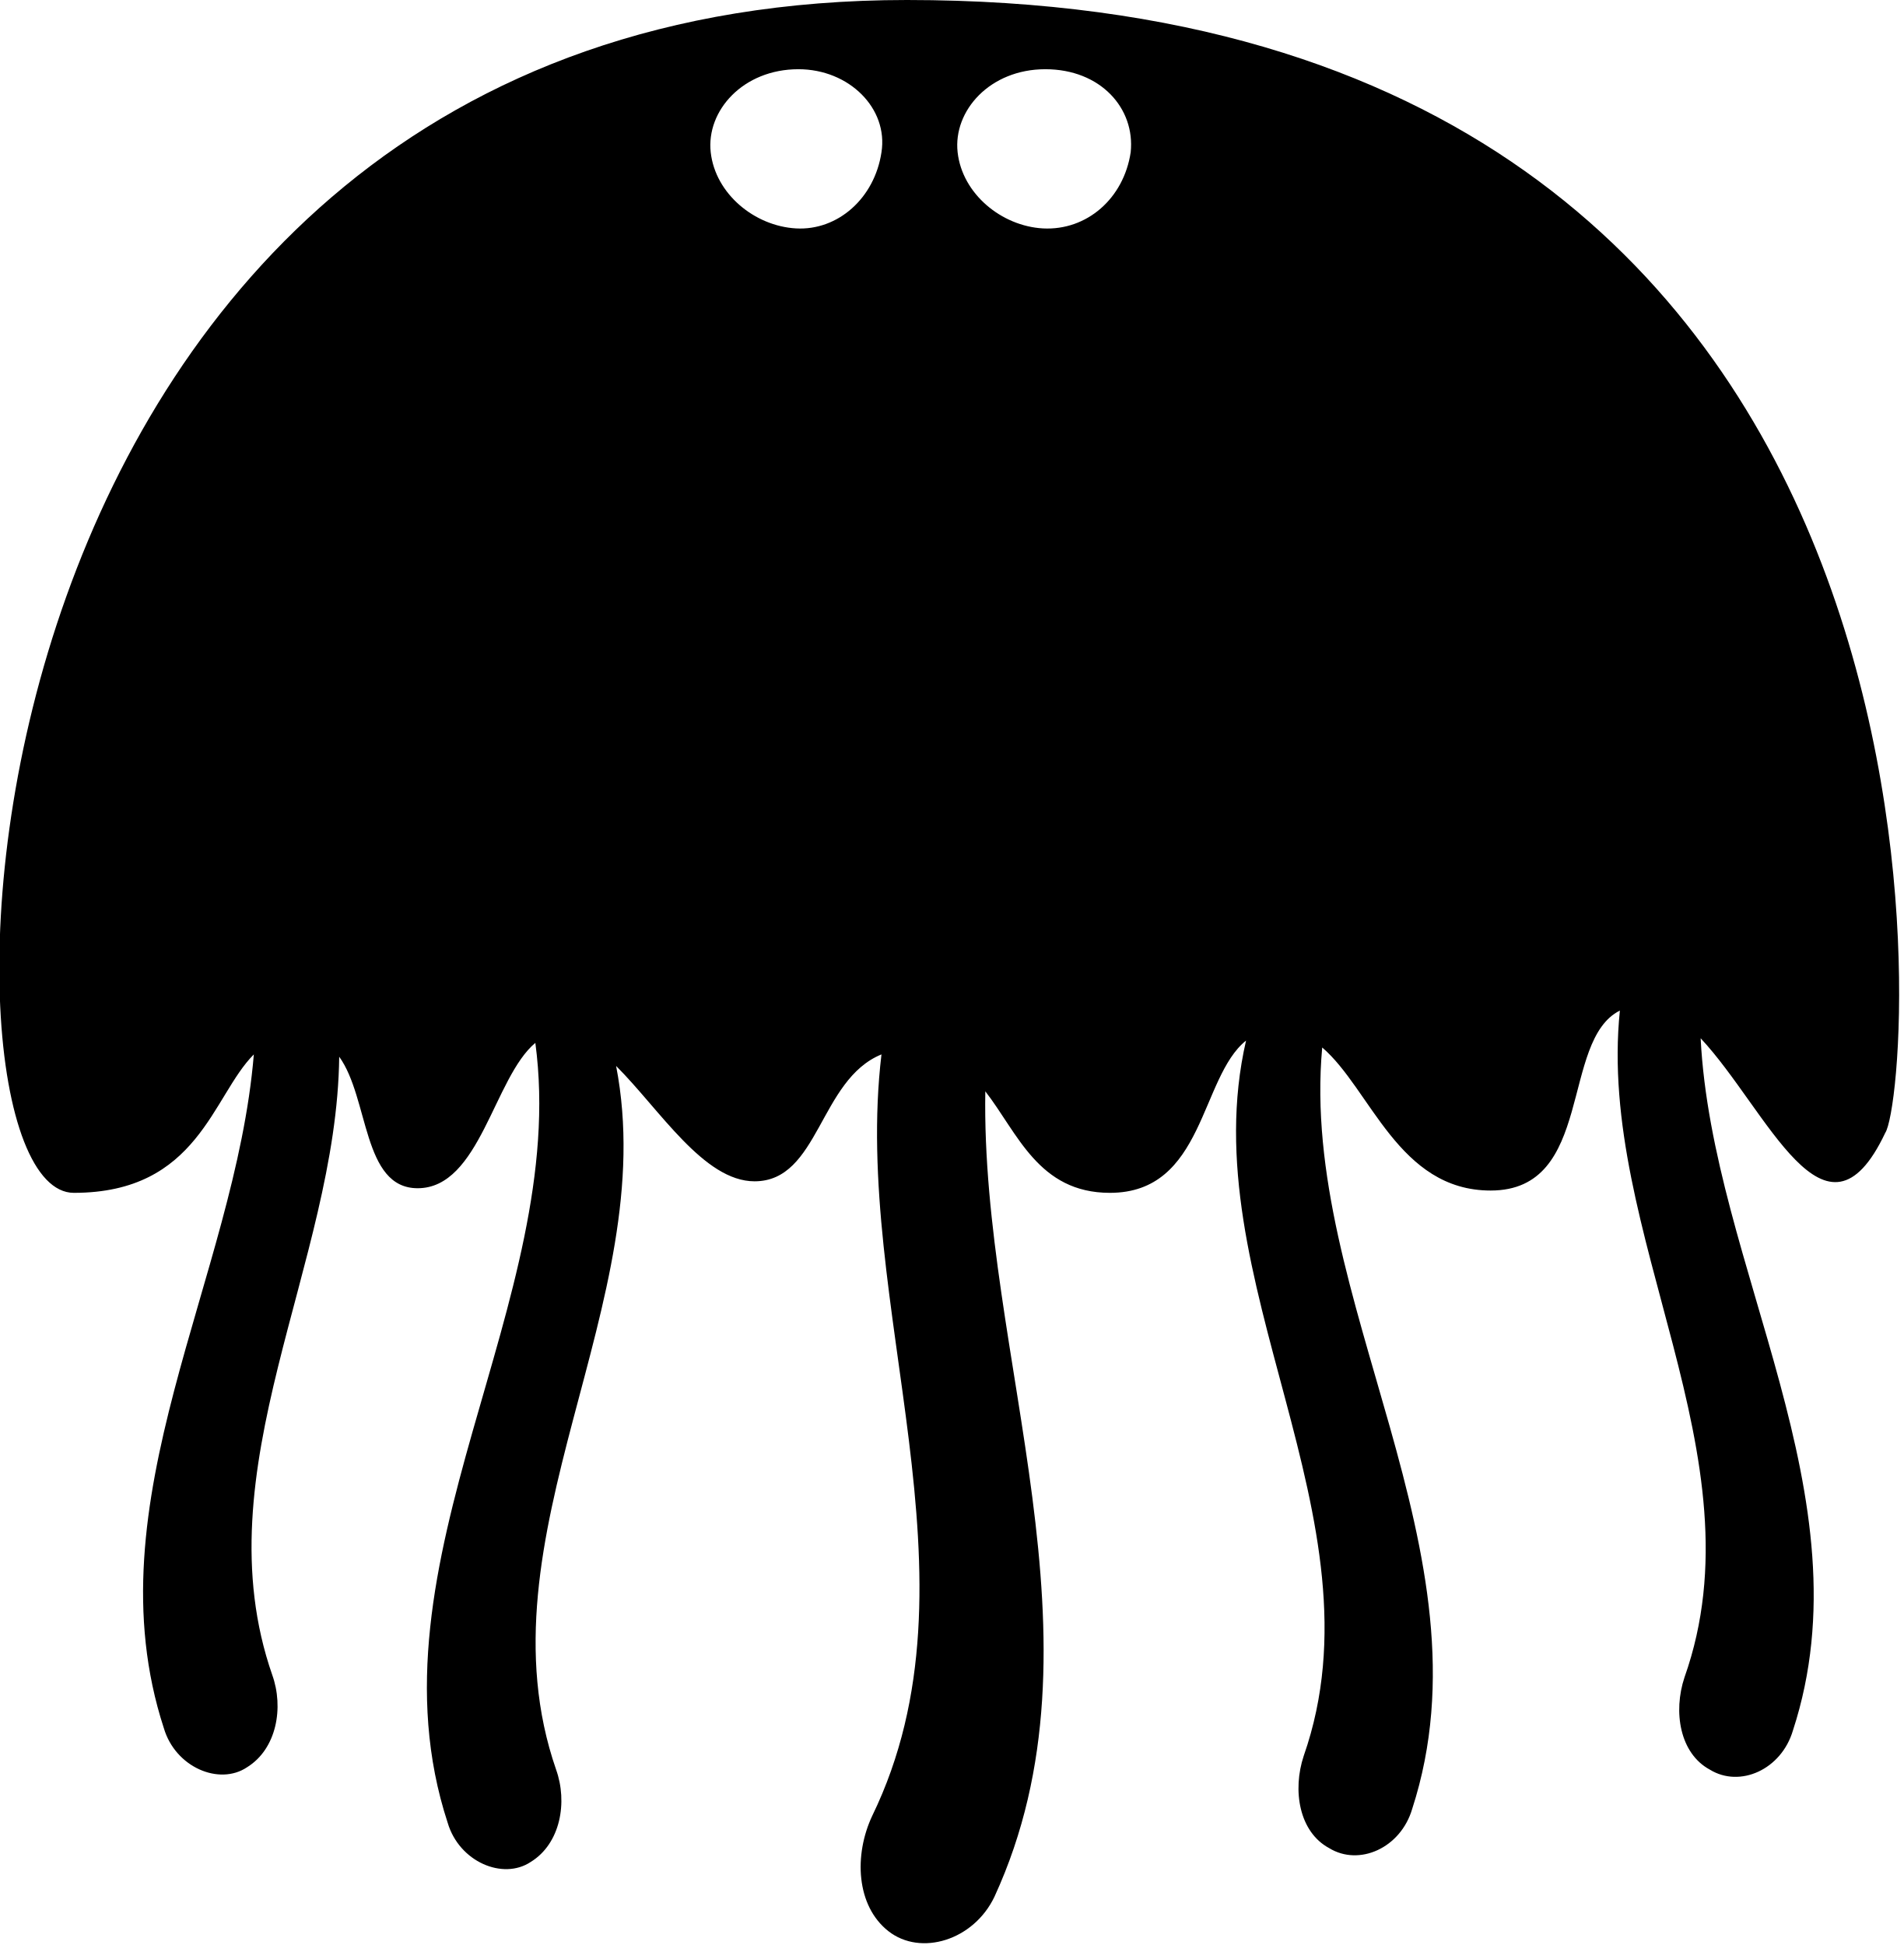
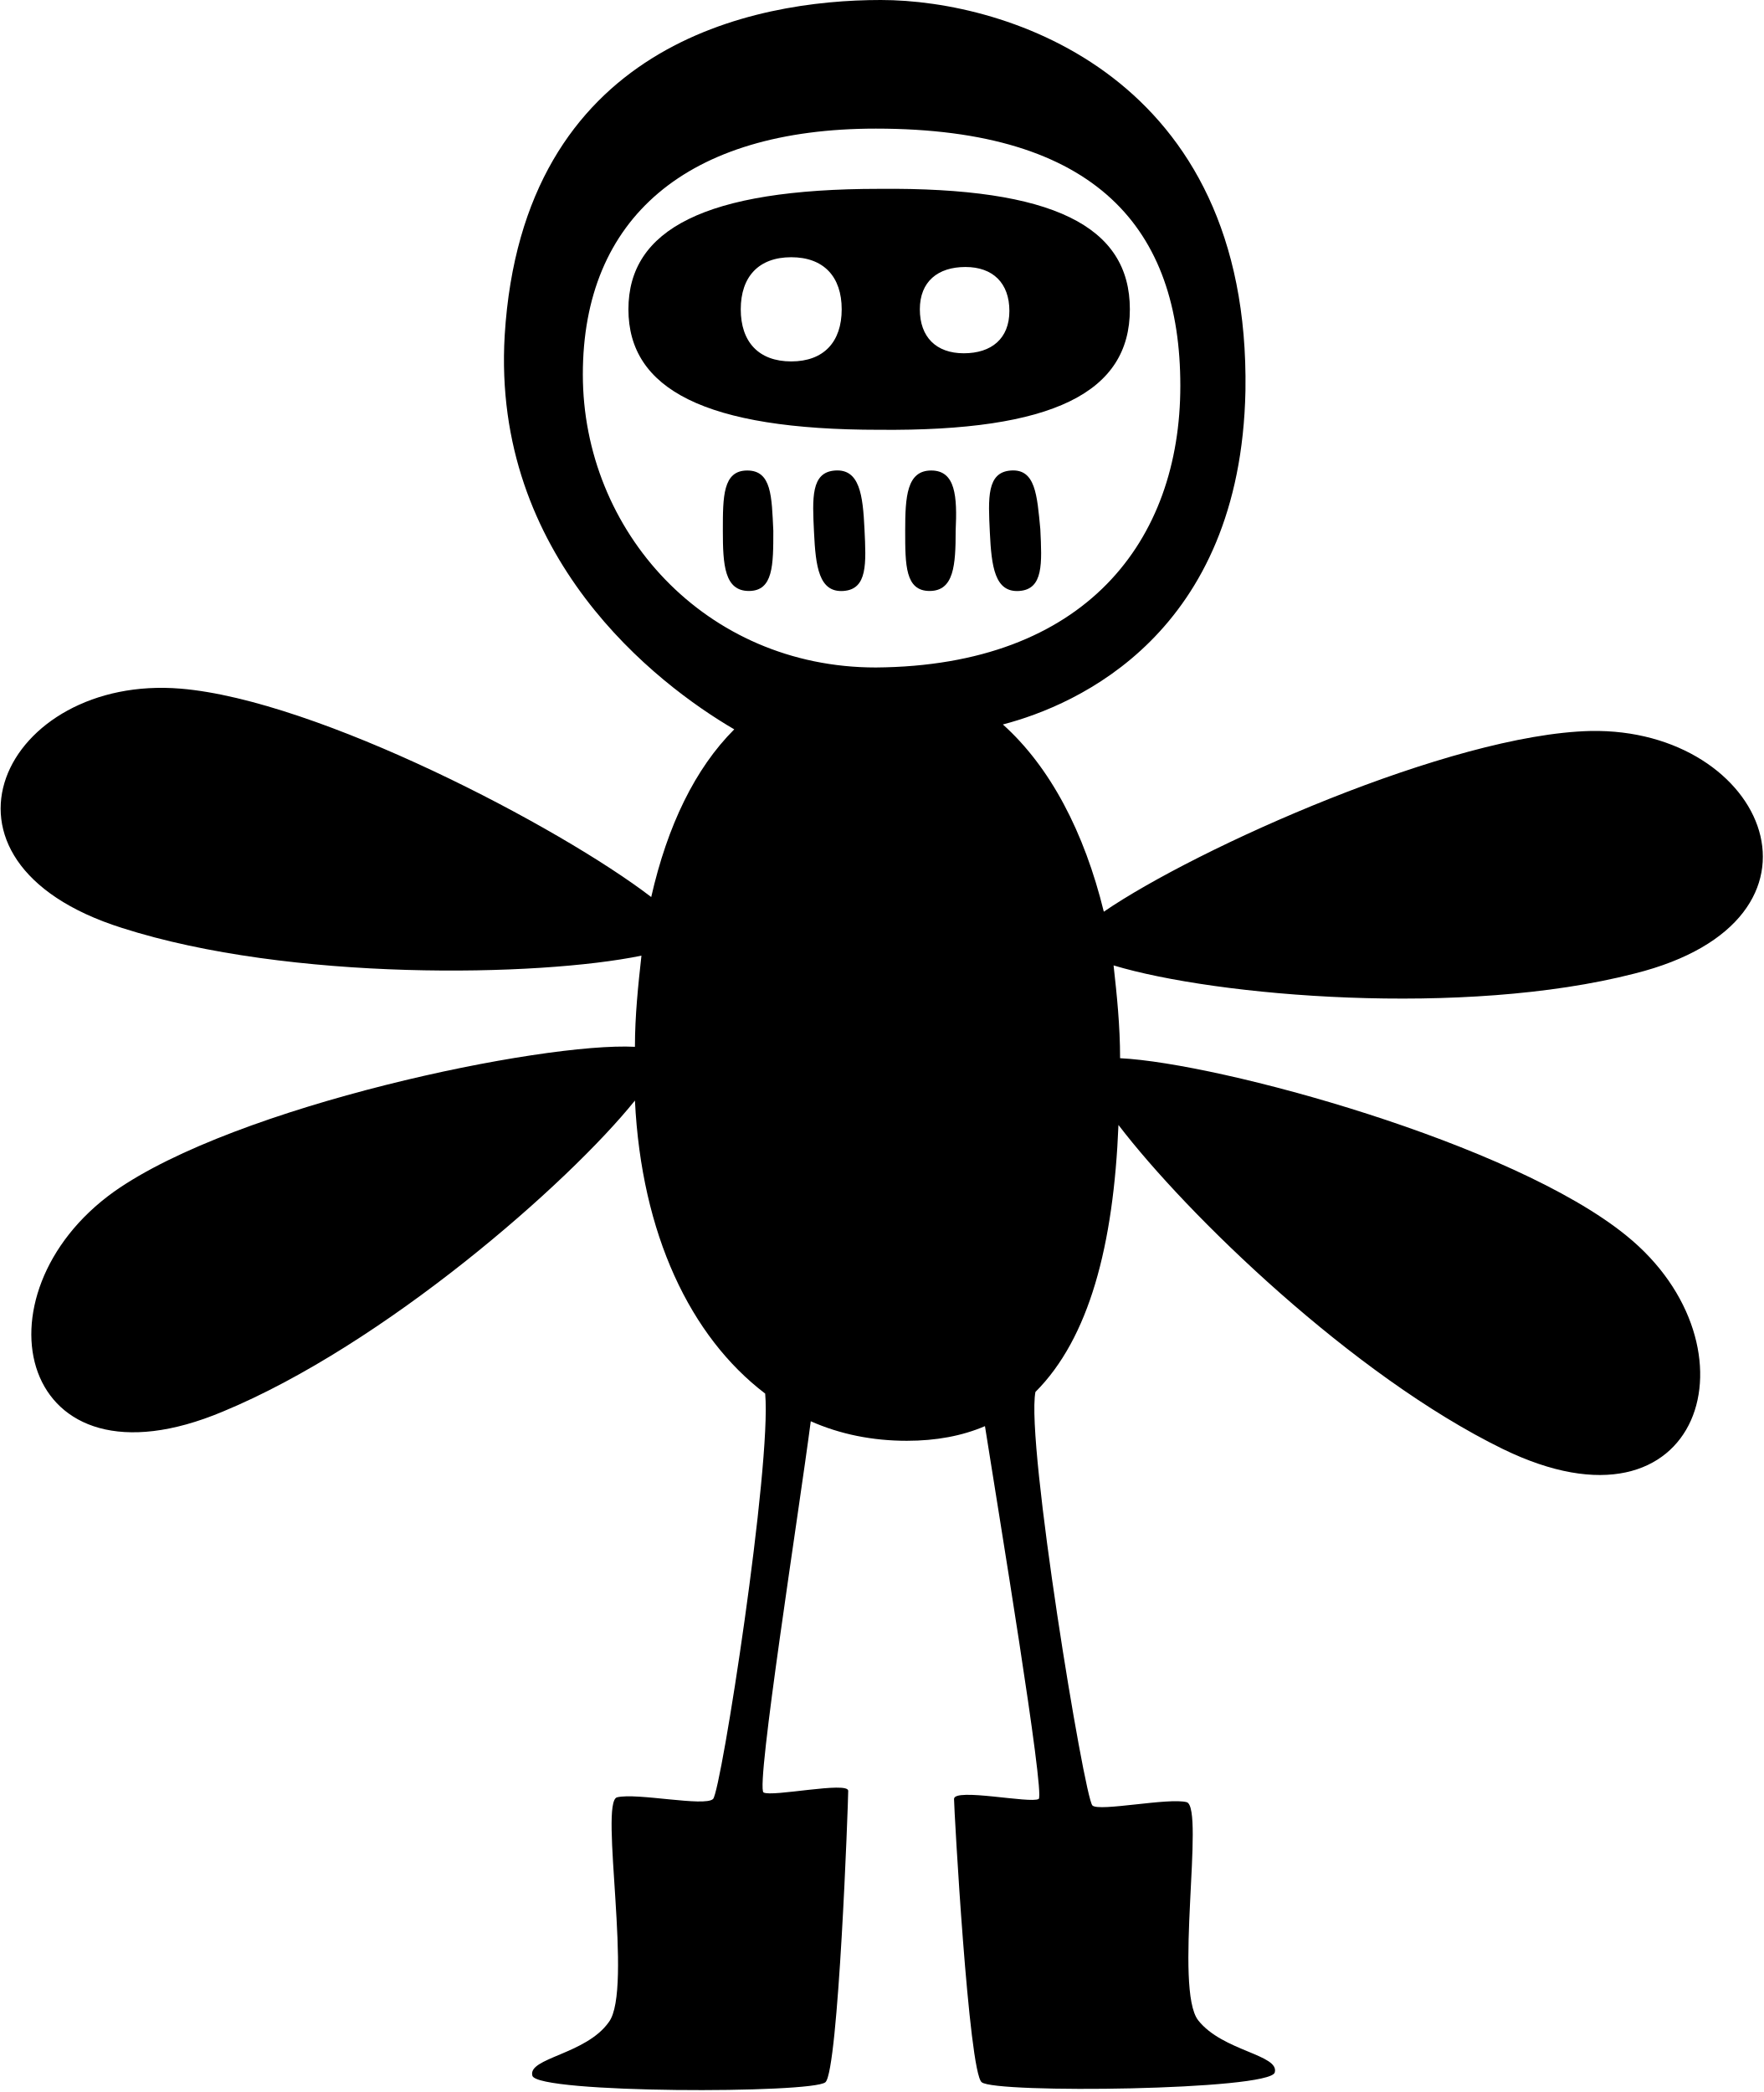
- <svg xmlns="http://www.w3.org/2000/svg" version="1.1" id="Layer_1" x="0px" y="0px" width="82.5px" height="84.3px" viewBox="0 0 82.5 84.3" enable-background="new 0 0 82.5 84.3" xml:space="preserve">
-   <path d="M39.3,0C-2.8,0-3.7,51.7,3.2,51.7c5.4,0,6-4.2,7.8-6c-0.8,9.7-7.1,19.4-3.9,29.2c0.5,1.7,2.4,2.5,3.6,1.7  c1.3-0.8,1.6-2.6,1.1-4c-3.1-8.9,2.8-17.8,2.9-26.8c1.3,1.8,1,5.7,3.4,5.7c2.7,0,3.3-4.8,5.1-6.3c1.5,11.2-7.5,22.5-3.8,33.8  c0.5,1.7,2.4,2.5,3.6,1.7c1.3-0.8,1.6-2.6,1.1-4c-3.5-10.1,4.6-20.2,2.6-30.5c1.9,1.9,3.8,5,6,5c2.8,0,2.8-4.4,5.5-5.5  c-1.3,10.9,4.6,22.7-0.4,33c-0.8,1.7-0.7,3.9,0.7,5c1.4,1.1,3.7,0.4,4.6-1.5c5.1-11.1-0.6-23.4-0.4-34.9c1.4,1.8,2.3,4.4,5.4,4.4  c4.1,0,3.9-5,5.9-6.6c-2.4,10.4,6.1,20.7,2.5,31c-0.5,1.5-0.2,3.3,1.1,4c1.3,0.8,3.1,0,3.6-1.7c3.6-11.1-4.9-22.1-3.9-33  c2.1,1.8,3.3,6.2,7.3,6.2c4.5,0,3-6.5,5.6-7.8c-1,9.7,6.2,19.3,2.8,28.9c-0.5,1.5-0.2,3.3,1.1,4c1.3,0.8,3.1,0,3.6-1.7  c3.3-10.1-3.5-20.1-4-30c2.9,3.1,5.4,9.6,8,4.1C82.9,47.3,86.7,0,39.3,0z M38.2,6.6c-0.3,2-1.9,3.4-3.7,3.3  c-1.8-0.1-3.5-1.5-3.7-3.3c-0.2-1.8,1.4-3.6,3.8-3.6C36.8,3,38.5,4.7,38.2,6.6z M49,6.6c-0.3,2-1.9,3.4-3.8,3.3  c-1.8-0.1-3.5-1.5-3.7-3.3c-0.2-1.8,1.4-3.6,3.8-3.6S49.2,4.7,49,6.6z" />
+ <svg xmlns="http://www.w3.org/2000/svg" version="1.1" id="Layer_1" x="0px" y="0px" width="108.3px" height="128.5px" viewBox="0 0 108.3 128.5" enable-background="new 0 0 108.3 128.5" xml:space="preserve">
+   <g>
+     <path d="M57.2,28.9c-1.5,0-1.6,1.6-1.6,3.7c0,2.1,0,3.7,1.5,3.7c1.5,0,1.6-1.6,1.6-3.7C58.8,30.5,58.7,28.9,57.2,28.9z" />
+     <path d="M51.3,28.9c-1.5,0.1-1.4,1.7-1.3,3.8s0.3,3.7,1.8,3.6c1.5-0.1,1.4-1.7,1.3-3.8C53,30.4,52.8,28.8,51.3,28.9z" />
+     <path d="M45.9,28.9c-1.5,0-1.5,1.6-1.5,3.7c0,2.1,0.1,3.7,1.6,3.7c1.5,0,1.5-1.6,1.5-3.7C47.4,30.5,47.4,28.9,45.9,28.9z" />
+     <path d="M69.4,19c0-5.1-4.7-7.5-15.4-7.4c-10.7,0-15.4,2.5-15.4,7.4c0,4.9,4.7,7.4,15.4,7.4C64.7,26.5,69.4,24.1,69.4,19z    M48.6,22.2c-2,0-3.1-1.2-3.1-3.2s1.1-3.2,3.1-3.2c2,0,3.1,1.2,3.1,3.2S50.6,22.2,48.6,22.2z M59.2,21.7c-1.7,0-2.7-1-2.7-2.7   c0-1.7,1.1-2.6,2.8-2.6c1.7,0,2.7,1,2.7,2.7C62,20.8,60.9,21.7,59.2,21.7z" />
+     <path d="M62.1,28.9c-1.5,0.1-1.4,1.7-1.3,3.8s0.3,3.7,1.8,3.6c1.5-0.1,1.4-1.7,1.3-3.8C63.7,30.4,63.6,28.8,62.1,28.9z" />
+     <path d="M100.4,59.8c13.2-3.3,8.1-15.1-2.7-14.9c-8.6,0.2-24.2,7.2-29.9,11.1c-1.2-4.9-3.3-8.9-6.2-11.5   c4.6-1.2,14.6-5.6,14.9-20.5C76.8,4.7,61.9,0,54.1,0C46.3,0,32.1,2.7,31,20.6C30.2,34.2,40.3,42,45.1,44.8   c-2.4,2.4-4.1,5.9-5.1,10.3C34.4,50.8,19.5,43,11.1,42.3C0.3,41.4-5.5,52.9,7.5,57c10.3,3.3,25.6,3,31.9,1.7   c-0.2,1.8-0.4,3.7-0.4,5.6c-5.7-0.3-24.5,3.6-32,8.9c-8.8,6.3-5.9,18.8,6.7,13.5c9.9-4.1,21.2-14,25.3-19.1c0.4,8.2,3.4,14.5,8,18   c0.4,4.4-2.7,24.4-3.2,24.9c-0.5,0.5-4.7-0.4-5.9-0.1c-1.1,0.3,1,11.8-0.5,13.8c-1.4,2-5,2.2-4.7,3.3c0.3,1.1,17.2,1.1,18,0.4   c0.8-0.7,1.4-17.2,1.4-17.9c0-0.6-4.7,0.4-5.2,0.1c-0.5-0.3,2.2-17.4,2.9-22.8c1.8,0.8,3.8,1.2,5.9,1.2c1.8,0,3.4-0.3,4.8-0.9   c0.8,5.1,3.7,22.6,3.3,22.9c-0.5,0.3-5.2-0.7-5.2,0c0,0.6,0.9,16.8,1.7,17.4c0.8,0.7,17.7,0.5,18-0.6c0.3-1.1-3.2-1.3-4.7-3.2   c-1.5-1.9,0.4-13-0.7-13.4c-1.1-0.3-5.4,0.6-5.8,0.2c-0.5-0.5-4.1-22.3-3.5-25.4c3.3-3.3,4.8-9,5.1-16.4   c4.2,5.5,14.4,15.4,23.6,19.9c12.3,6,16-6.3,7.6-13.1c-7-5.7-25-10.6-31.1-10.9c0-2-0.2-3.9-0.4-5.7   C74.7,61.2,89.9,62.5,100.4,59.8z M53.8,41c-10.5,0-18-8.4-18-18s6.4-15.1,18-15.1c13.6,0,18.7,6.2,18.7,15.8   C72.5,33.2,66.7,40.9,53.8,41z" />
+   </g>
</svg>
